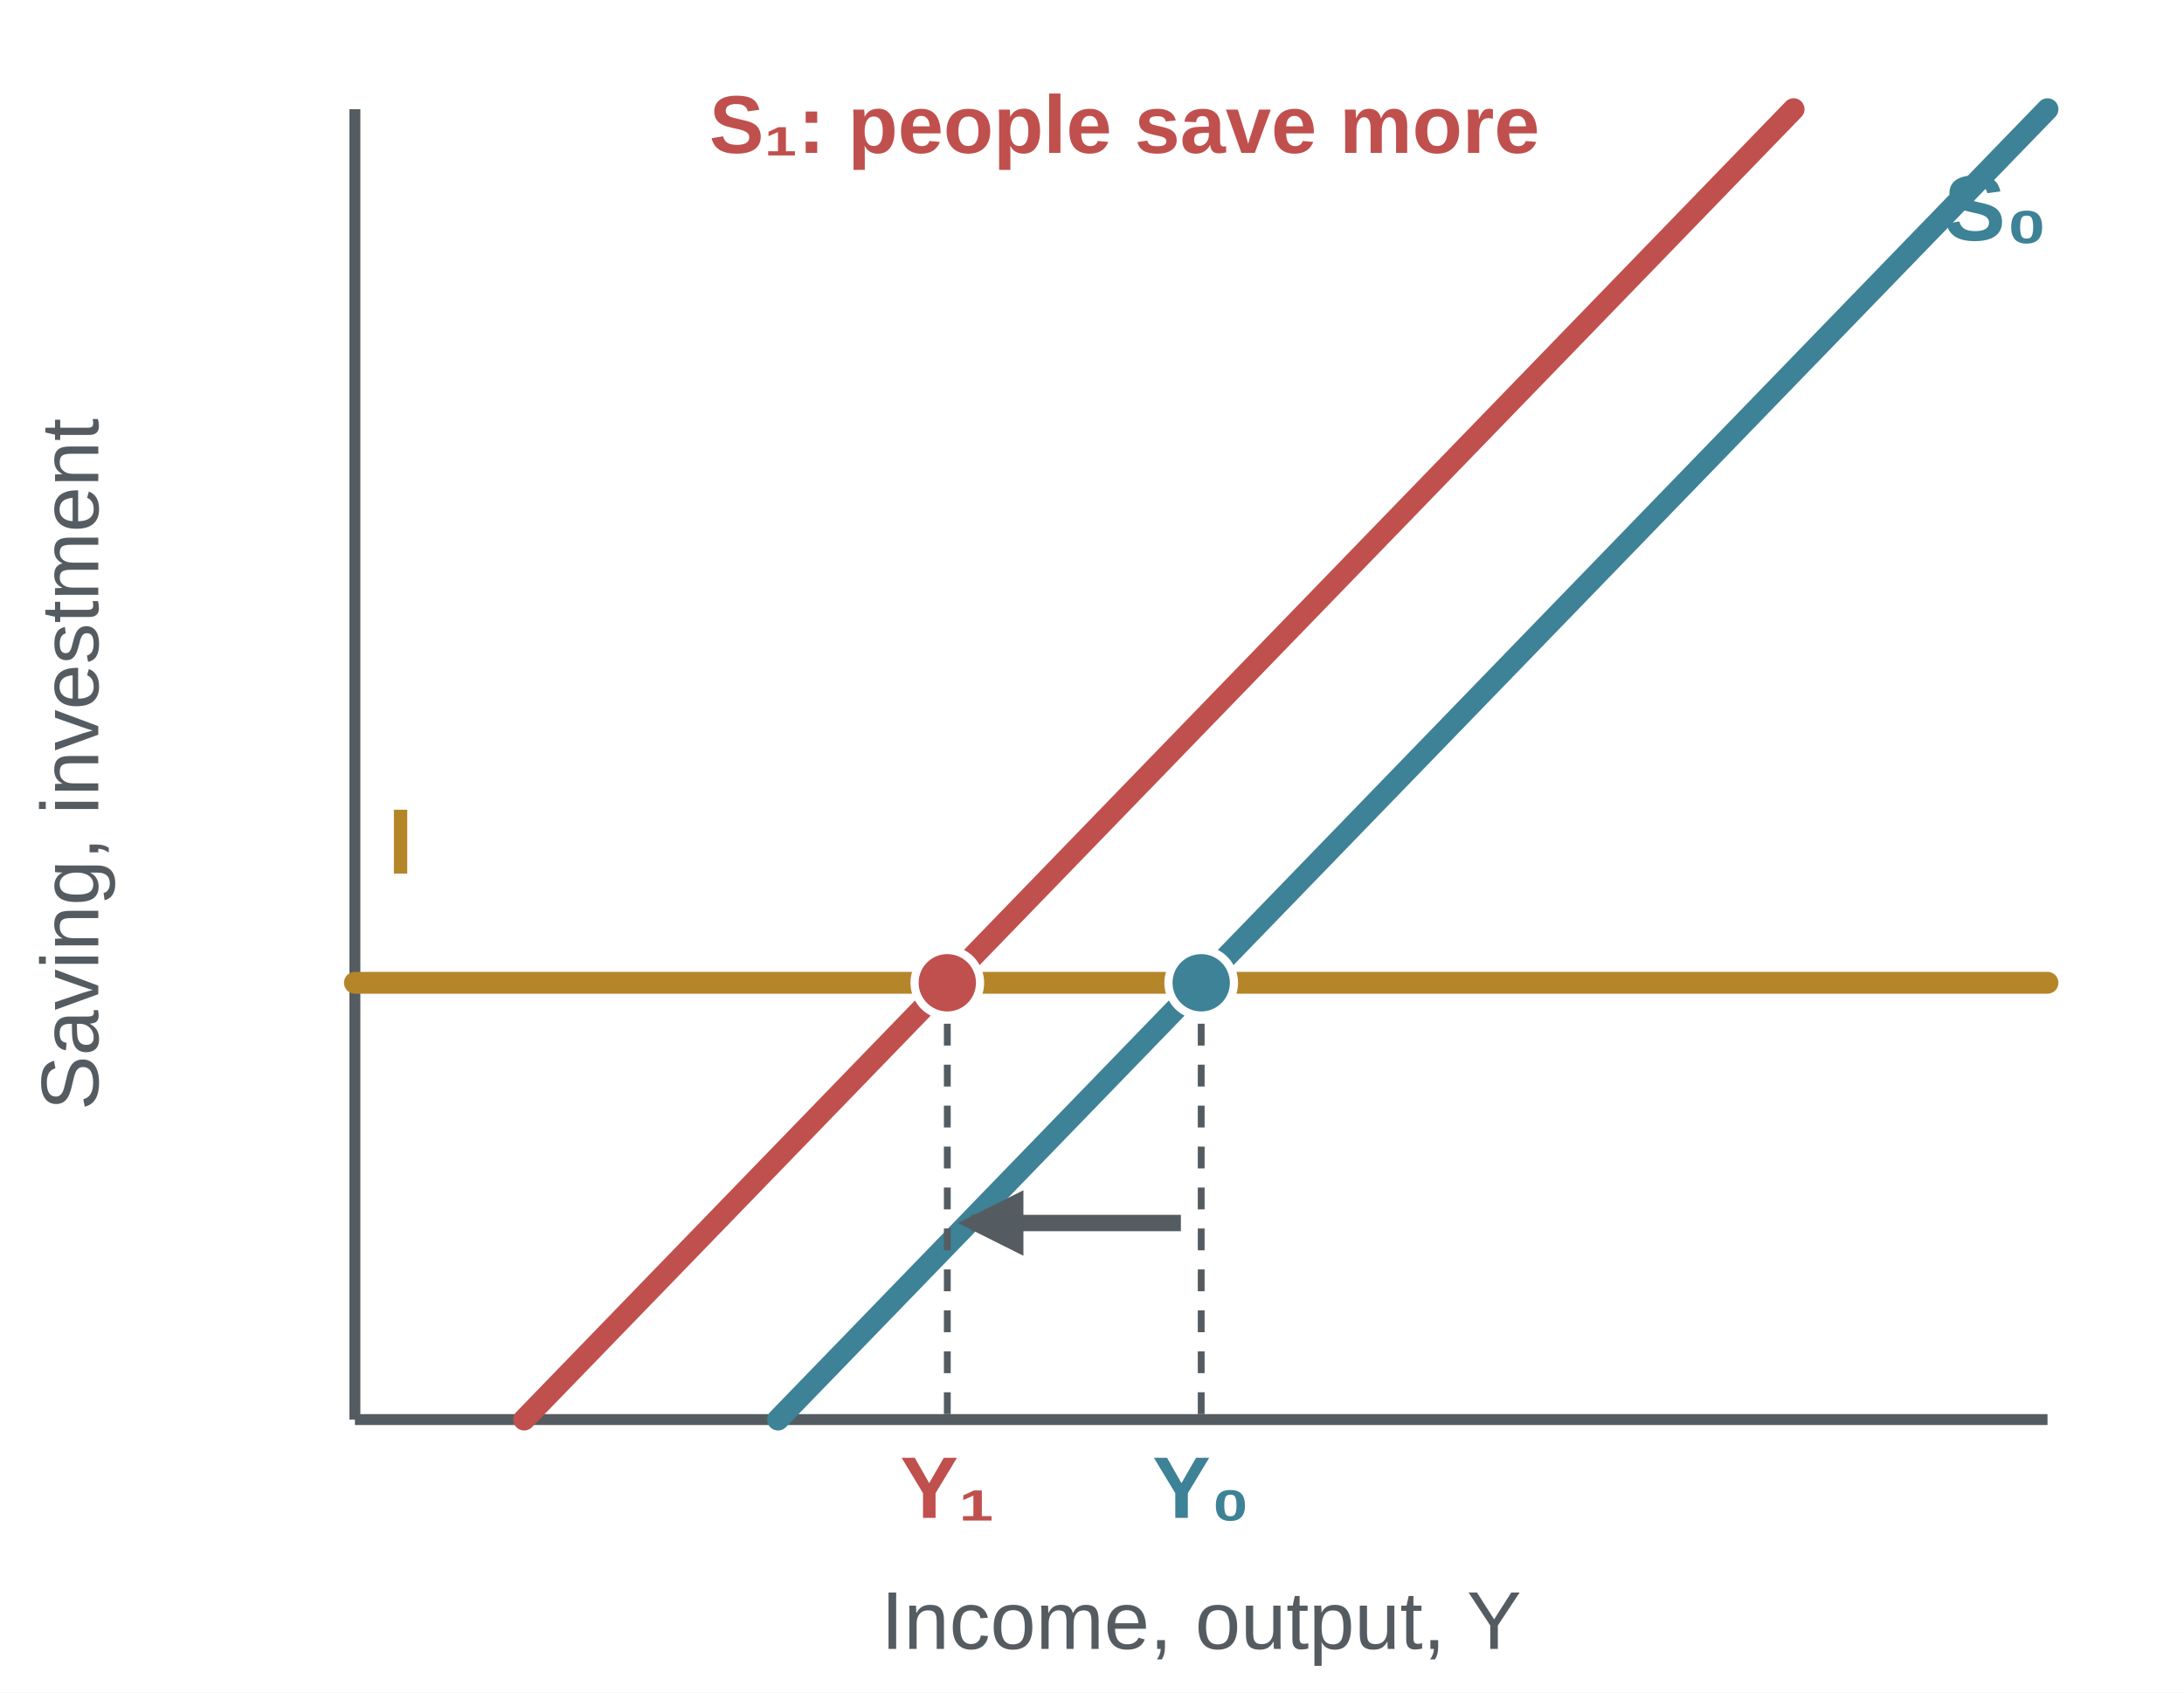
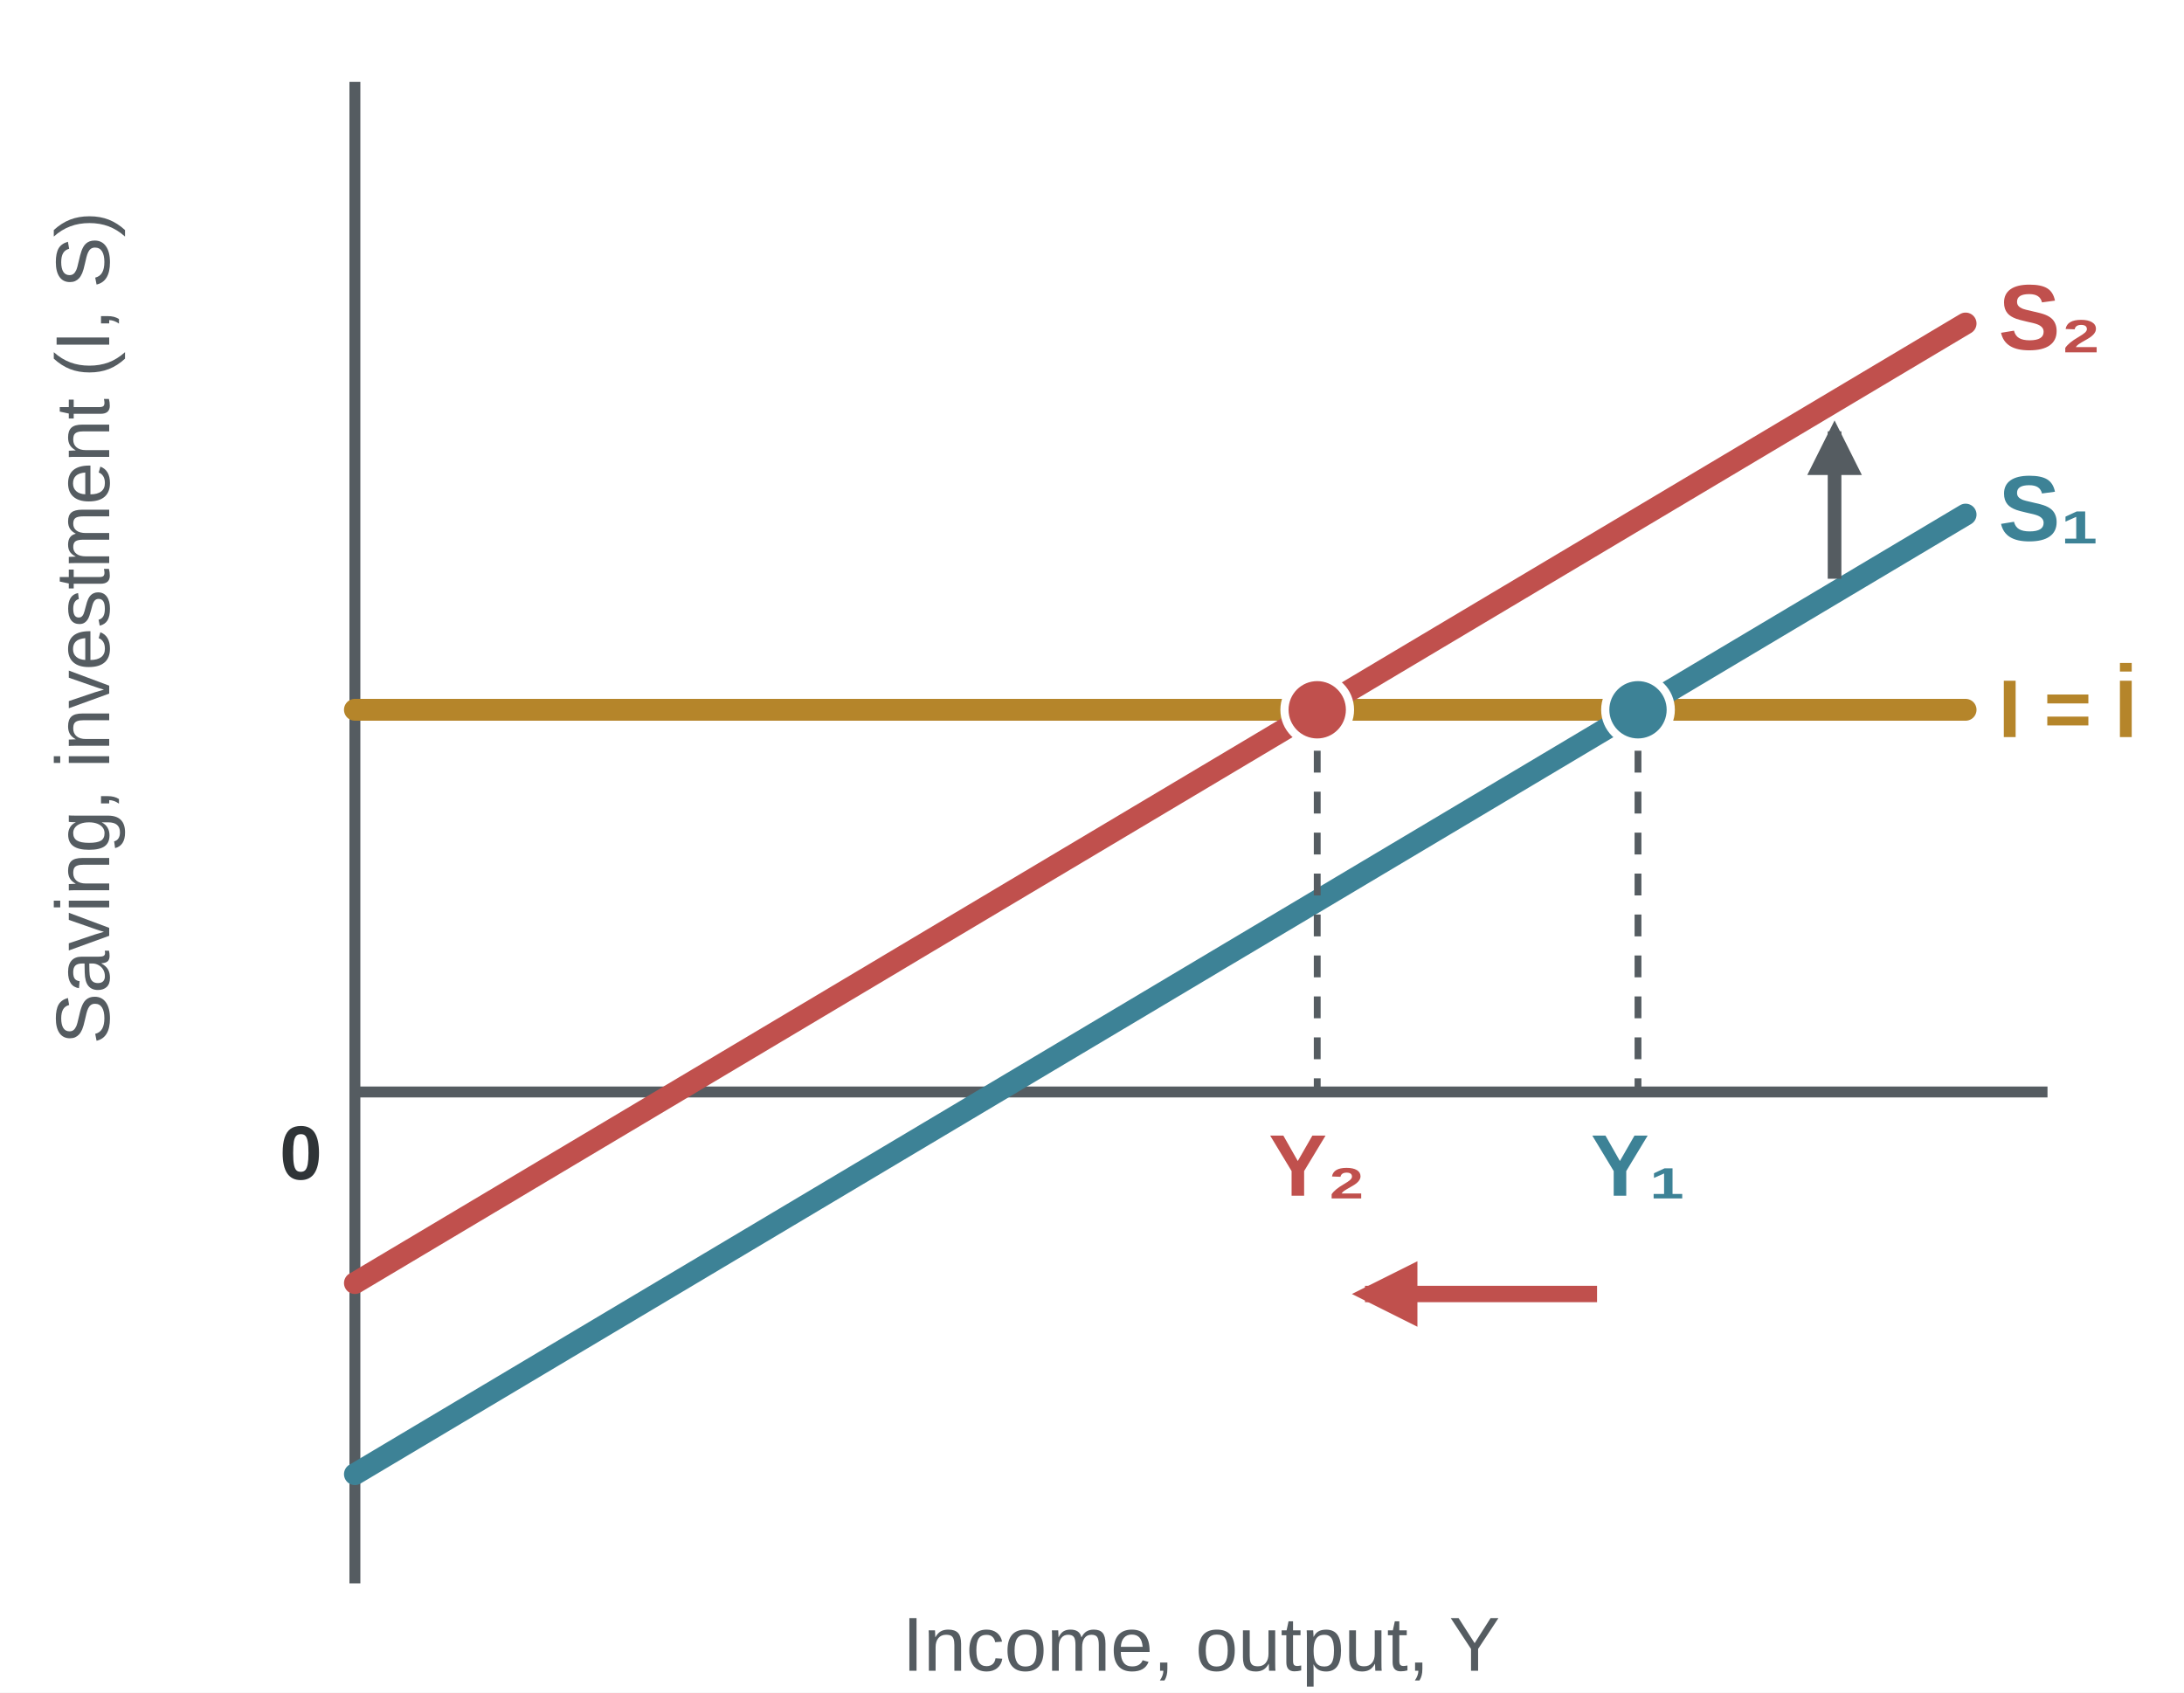
<svg xmlns="http://www.w3.org/2000/svg" viewBox="0 0 800 620" width="800" height="620" font-family="Arial, sans-serif">
  <defs>
    <marker id="m555c61" viewBox="0 0 10 10" refX="8" refY="5" markerWidth="4" markerHeight="4" orient="auto-start-reverse">
      <path d="M0,0 L10,5 L0,10 z" fill="#555c61" />
    </marker>
    <marker id="mc0504d" viewBox="0 0 10 10" refX="8" refY="5" markerWidth="4" markerHeight="4" orient="auto-start-reverse">
      <path d="M0,0 L10,5 L0,10 z" fill="#c0504d" />
    </marker>
-     <marker id="m3d8296" viewBox="0 0 10 10" refX="8" refY="5" markerWidth="4" markerHeight="4" orient="auto-start-reverse">
-       <path d="M0,0 L10,5 L0,10 z" fill="#3d8296" />
-     </marker>
-     <marker id="mb5852a" viewBox="0 0 10 10" refX="8" refY="5" markerWidth="4" markerHeight="4" orient="auto-start-reverse">
-       <path d="M0,0 L10,5 L0,10 z" fill="#b5852a" />
-     </marker>
-     <marker id="m2f3437" viewBox="0 0 10 10" refX="8" refY="5" markerWidth="4" markerHeight="4" orient="auto-start-reverse">
-       <path d="M0,0 L10,5 L0,10 z" fill="#2f3437" />
-     </marker>
-     <marker id="m3a8a3a" viewBox="0 0 10 10" refX="8" refY="5" markerWidth="4" markerHeight="4" orient="auto-start-reverse">
-       <path d="M0,0 L10,5 L0,10 z" fill="#3a8a3a" />
-     </marker>
  </defs>
  <rect width="800" height="620" fill="#fff" />
-   <line x1="130" y1="40" x2="130" y2="520" stroke="#555c61" stroke-width="4" />
-   <line x1="130" y1="520" x2="750" y2="520" stroke="#555c61" stroke-width="4" />
-   <text x="440.0" y="604" font-size="30" fill="#555c61" text-anchor="middle">Income, output, Y</text>
-   <text x="36" y="280.0" font-size="30" fill="#555c61" text-anchor="middle" transform="rotate(-90 36 280.0)">Saving, investment</text>
-   <line x1="285.0" y1="520.0" x2="750.0" y2="40.0" stroke="#3d8296" stroke-width="8" stroke-linecap="round" />
-   <text x="750" y="88" font-size="34" font-weight="700" fill="#3d8296" text-anchor="end">S₀</text>
-   <line x1="192.0" y1="520.0" x2="657.0" y2="40.0" stroke="#c0504d" stroke-width="8" stroke-linecap="round" />
-   <text x="564" y="56" font-size="30" font-weight="700" fill="#c0504d" text-anchor="end">S₁: people save more</text>
-   <line x1="130.0" y1="360.0" x2="750.0" y2="360.0" stroke="#b5852a" stroke-width="8" stroke-linecap="round" />
-   <text x="142" y="320" font-size="34" font-weight="700" fill="#b5852a" text-anchor="start">I</text>
-   <line x1="440" y1="360" x2="440" y2="520" stroke="#555c61" stroke-width="2.5" stroke-dasharray="8 7" />
-   <text x="440" y="556" font-size="32" font-weight="700" fill="#3d8296" text-anchor="middle">Y₀</text>
-   <circle cx="440.0" cy="360.0" r="12" fill="#3d8296" stroke="#fff" stroke-width="3" />
-   <line x1="347" y1="360" x2="347" y2="520" stroke="#555c61" stroke-width="2.5" stroke-dasharray="8 7" />
-   <text x="347" y="556" font-size="32" font-weight="700" fill="#c0504d" text-anchor="middle">Y₁</text>
-   <circle cx="347.0" cy="360.0" r="12" fill="#c0504d" stroke="#fff" stroke-width="3" />
-   <line x1="432.56" y1="448.0" x2="355.68" y2="448.0" stroke="#555c61" stroke-width="6" marker-end="url(#m555c61)" />
+   <line x1="130" y1="30" x2="130" y2="580" stroke="#555c61" stroke-width="4" />
+   <line x1="130" y1="400" x2="750" y2="400" stroke="#555c61" stroke-width="4" />
+   <text x="440" y="612" font-size="28" fill="#555c61" text-anchor="middle">Income, output, Y</text>
+   <text x="40" y="230" font-size="28" fill="#555c61" text-anchor="middle" transform="rotate(-90 40 230)">Saving, investment (I, S)</text>
+   <text x="118" y="432" font-size="28" font-weight="700" fill="#2f3437" text-anchor="end">0</text>
+   <line x1="130" y1="260" x2="720" y2="260" stroke="#b5852a" stroke-width="8" stroke-linecap="round" />
+   <text x="732" y="270" font-size="30" font-weight="700" fill="#b5852a" text-anchor="start">I = <tspan text-decoration="overline">I</tspan>
+   </text>
+   <line x1="130" y1="540" x2="720" y2="188.5" stroke="#3d8296" stroke-width="8" stroke-linecap="round" />
+   <text x="732" y="198" font-size="34" font-weight="700" fill="#3d8296" text-anchor="start">S₁</text>
+   <line x1="130" y1="470" x2="720" y2="118.5" stroke="#c0504d" stroke-width="8" stroke-linecap="round" />
+   <text x="732" y="128" font-size="34" font-weight="700" fill="#c0504d" text-anchor="start">S₂</text>
+   <line x1="672" y1="212" x2="672" y2="158" stroke="#555c61" stroke-width="5" marker-end="url(#m555c61)" />
+   <line x1="600" y1="260" x2="600" y2="400" stroke="#555c61" stroke-width="2.5" stroke-dasharray="8 7" />
+   <line x1="482.5" y1="260" x2="482.5" y2="400" stroke="#555c61" stroke-width="2.5" stroke-dasharray="8 7" />
+   <circle cx="600" cy="260" r="12" fill="#3d8296" stroke="#fff" stroke-width="3" />
+   <circle cx="482.5" cy="260" r="12" fill="#c0504d" stroke="#fff" stroke-width="3" />
+   <text x="600" y="438" font-size="32" font-weight="700" fill="#3d8296" text-anchor="middle">Y₁</text>
+   <text x="482.5" y="438" font-size="32" font-weight="700" fill="#c0504d" text-anchor="middle">Y₂</text>
+   <line x1="585" y1="474" x2="500" y2="474" stroke="#c0504d" stroke-width="6" marker-end="url(#mc0504d)" />
</svg>
